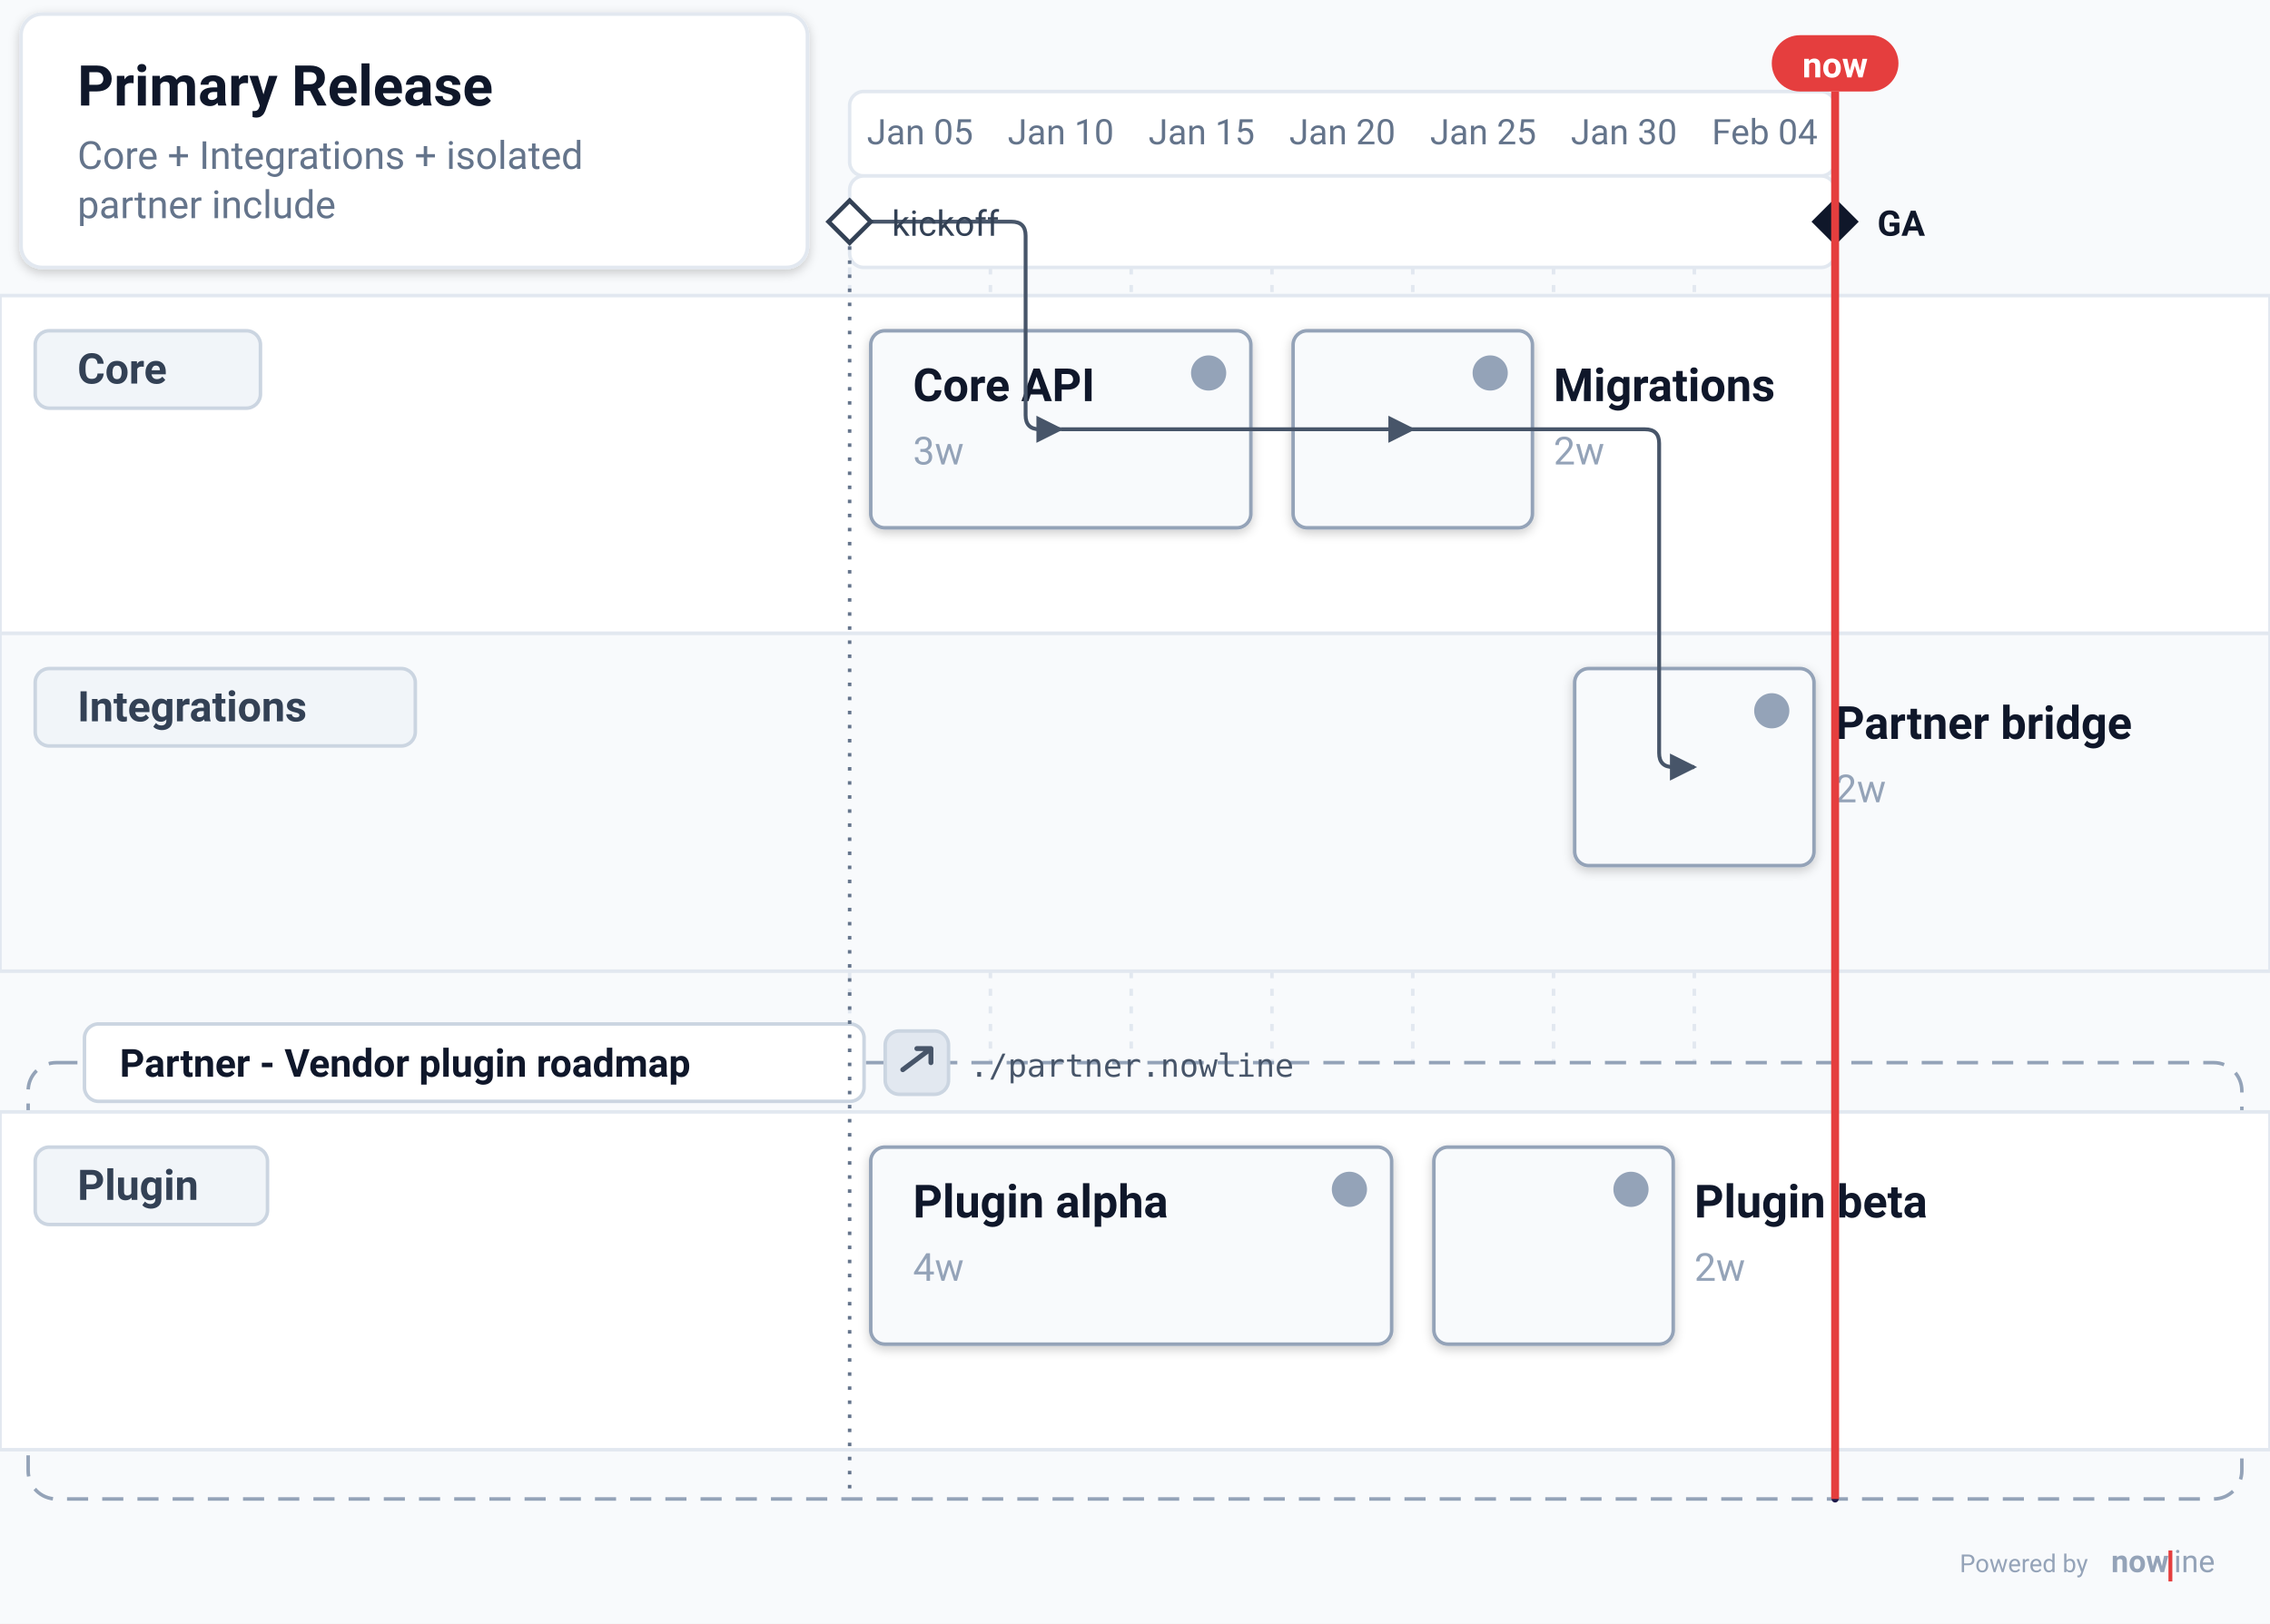
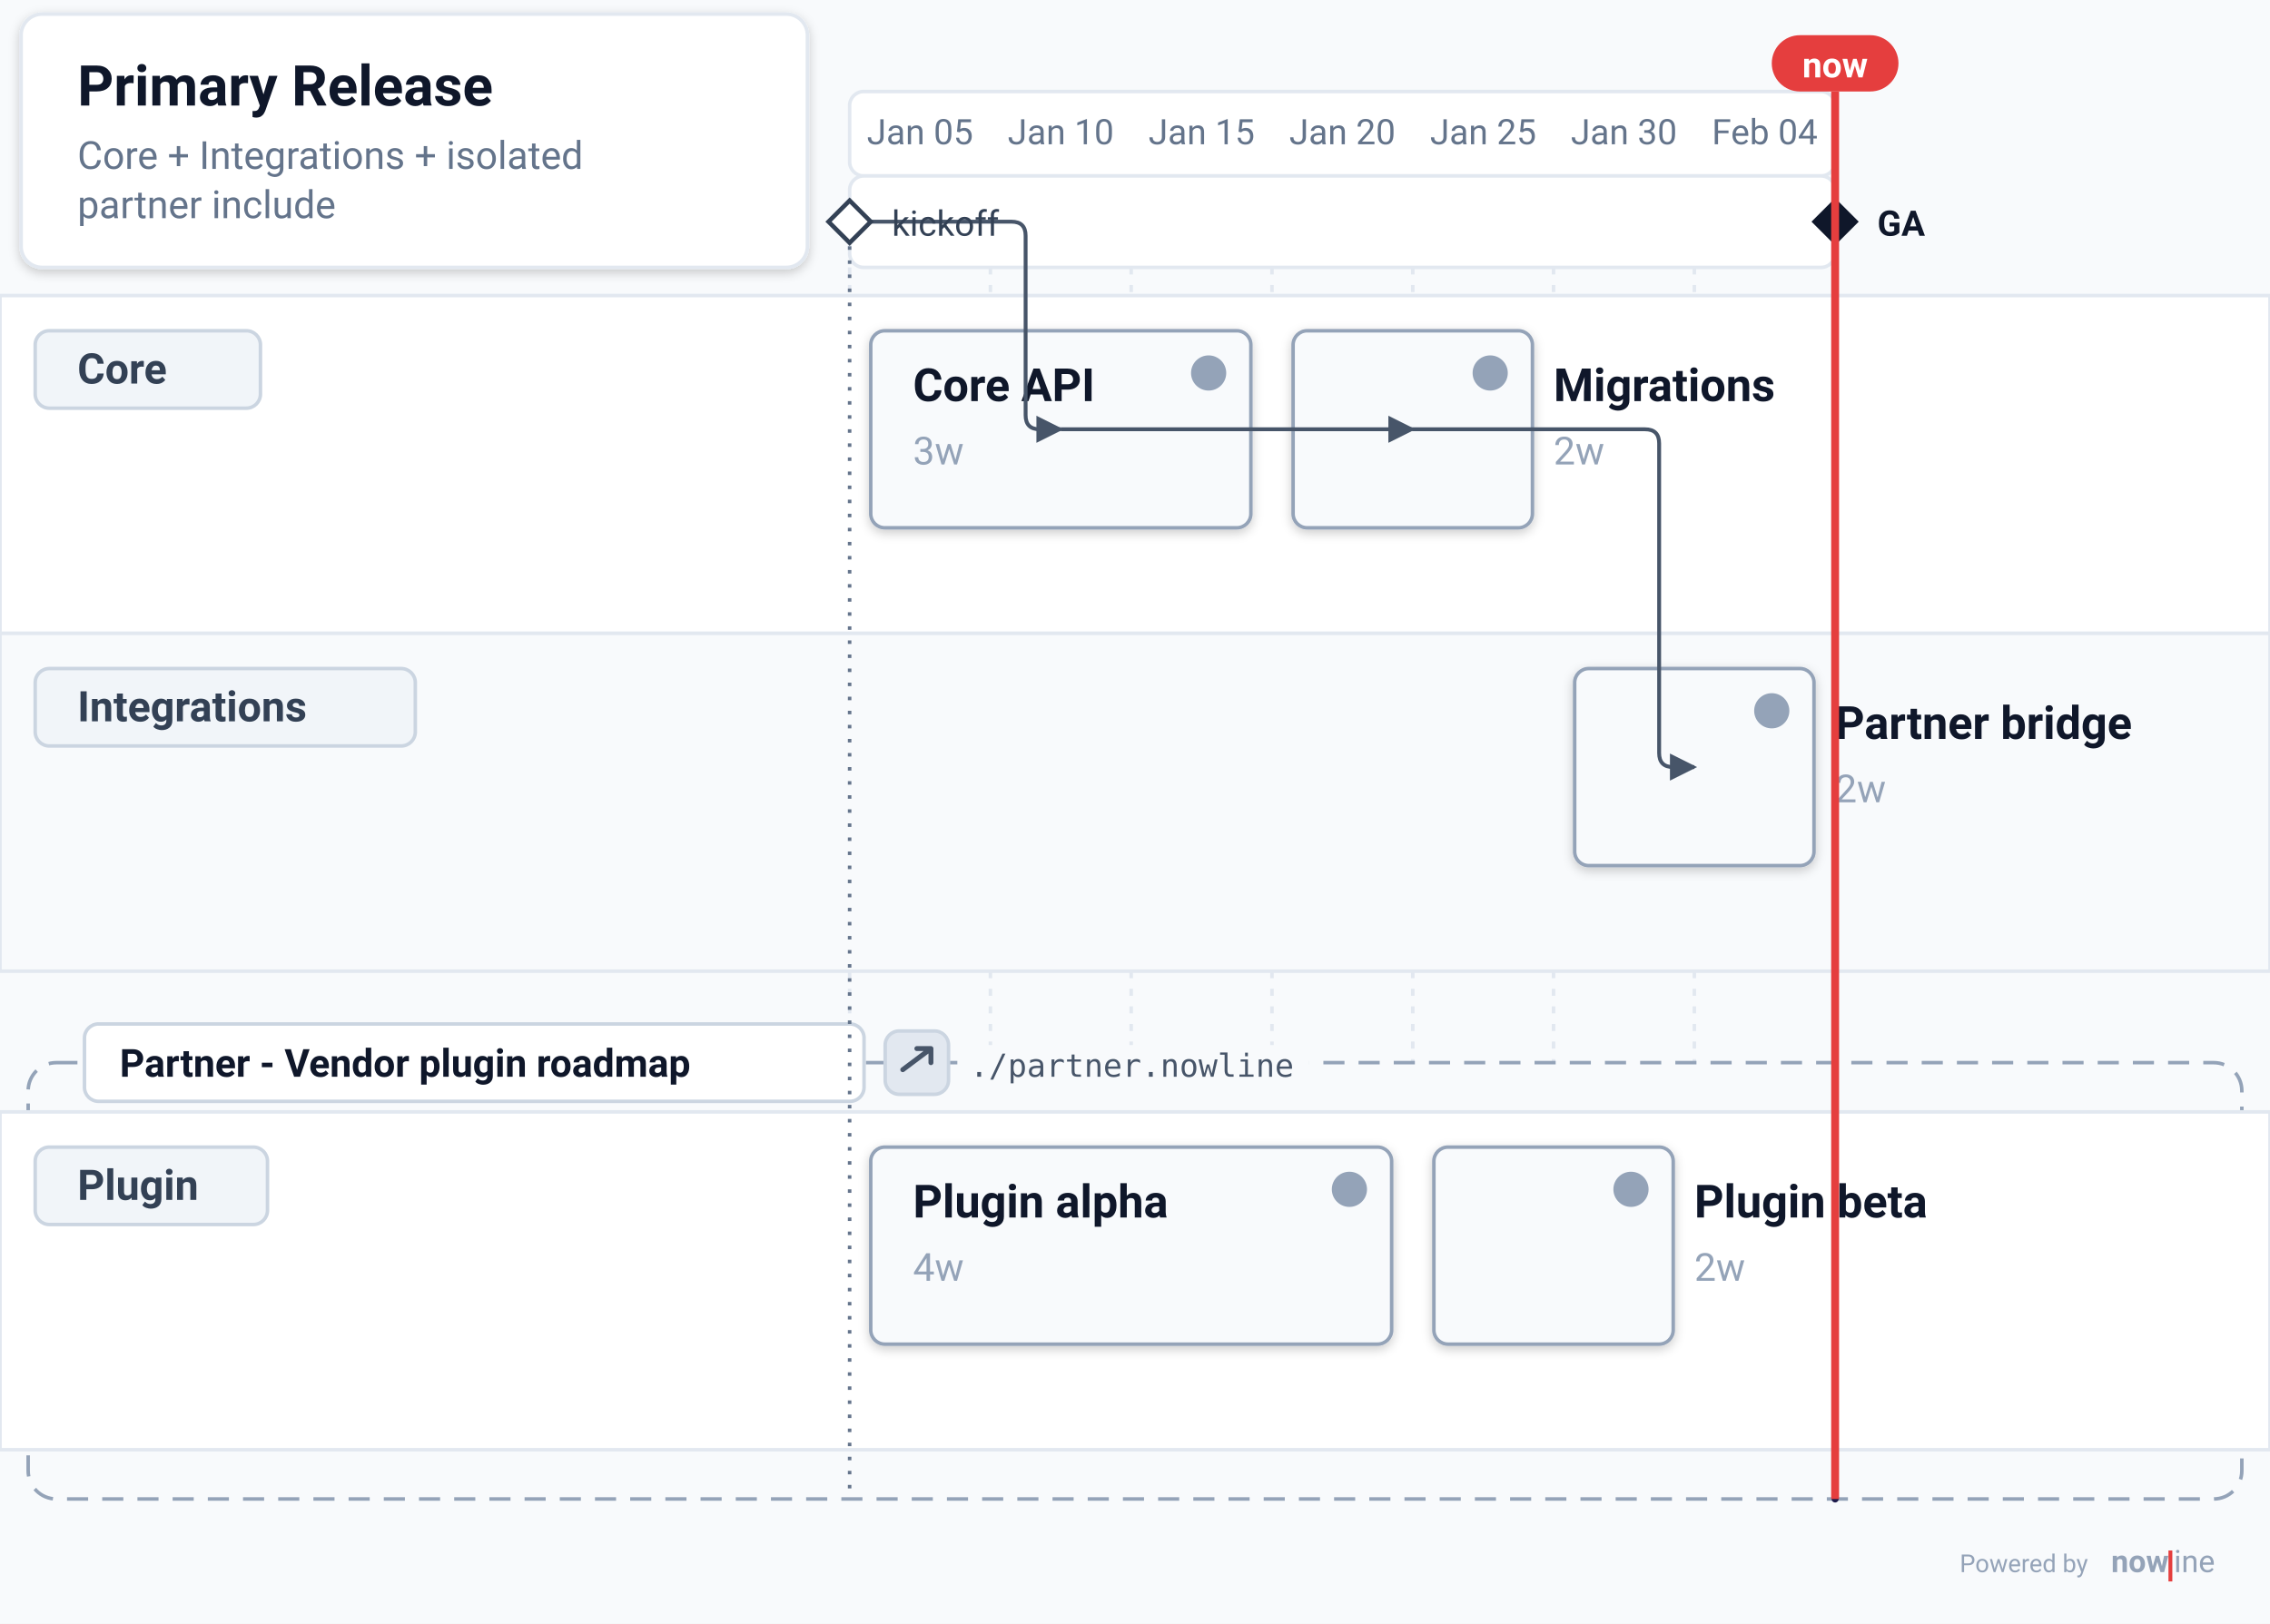
<svg xmlns="http://www.w3.org/2000/svg" data-generator="nowline" data-theme="light" height="461.44" viewBox="0 0 644.96 461.44" width="644.96">
  <defs>
    <filter height="200%" id="nl-0-root-shadow-subtle" width="200%" x="-50%" y="-50%">
      <feGaussianBlur in="SourceAlpha" stdDeviation="1.5" />
      <feOffset dx="0" dy="1" result="offsetblur" />
      <feComponentTransfer>
        <feFuncA type="linear" slope="0.2" />
      </feComponentTransfer>
      <feMerge>
        <feMergeNode />
        <feMergeNode in="SourceGraphic" />
      </feMerge>
    </filter>
    <filter height="200%" id="nl-0-root-shadow-fuzzy" width="200%" x="-50%" y="-50%">
      <feGaussianBlur in="SourceAlpha" stdDeviation="5" />
      <feOffset dx="0" dy="3" result="offsetblur" />
      <feComponentTransfer>
        <feFuncA type="linear" slope="0.3" />
      </feComponentTransfer>
      <feMerge>
        <feMergeNode />
        <feMergeNode in="SourceGraphic" />
      </feMerge>
    </filter>
    <filter height="200%" id="nl-0-root-shadow-hard" width="200%" x="-50%" y="-50%">
      <feGaussianBlur in="SourceAlpha" stdDeviation="0" />
      <feOffset dx="2" dy="2" result="offsetblur" />
      <feComponentTransfer>
        <feFuncA type="linear" slope="0.45" />
      </feComponentTransfer>
      <feMerge>
        <feMergeNode />
        <feMergeNode in="SourceGraphic" />
      </feMerge>
    </filter>
    <marker id="nl-arrow" viewBox="0 0 10 10" refX="9" refY="5" markerWidth="7" markerHeight="7" orient="auto">
      <path d="M 0 0 L 10 5 L 0 10 z" fill="#475569" />
    </marker>
    <marker id="nl-arrow-light" viewBox="0 0 10 10" refX="9" refY="5" markerWidth="7" markerHeight="7" orient="auto">
      <path d="M 0 0 L 10 5 L 0 10 z" fill="#94a3b8" />
    </marker>
    <marker id="nl-arrow-dark" viewBox="0 0 10 10" refX="9" refY="5" markerWidth="7" markerHeight="7" orient="auto">
      <path d="M 0 0 L 10 5 L 0 10 z" fill="#0f172a" />
    </marker>
  </defs>
  <rect fill="#f8fafc" height="461.44" width="644.96" x="0" y="0" />
  <g data-layer="timeline">
    <rect fill="#ffffff" height="24" rx="4" ry="4" stroke="#e2e8f0" stroke-width="1" width="280" x="241.4" y="26" />
    <rect fill="#ffffff" height="26" rx="4" ry="4" stroke="#e2e8f0" stroke-width="1" width="280" x="241.4" y="50" />
    <text fill="#64748b" font-family="system-ui, -apple-system, &quot;Segoe UI&quot;, Roboto, sans-serif" font-size="10" text-anchor="middle" x="261.4" y="41">Jan 05</text>
    <line stroke="#e2e8f0" stroke-dasharray="2 3" stroke-width="1" x1="241.4" x2="241.4" y1="76" y2="426" />
    <text fill="#64748b" font-family="system-ui, -apple-system, &quot;Segoe UI&quot;, Roboto, sans-serif" font-size="10" text-anchor="middle" x="301.4" y="41">Jan 10</text>
    <line stroke="#e2e8f0" stroke-dasharray="2 3" stroke-width="1" x1="281.4" x2="281.4" y1="76" y2="426" />
    <text fill="#64748b" font-family="system-ui, -apple-system, &quot;Segoe UI&quot;, Roboto, sans-serif" font-size="10" text-anchor="middle" x="341.4" y="41">Jan 15</text>
    <line stroke="#e2e8f0" stroke-dasharray="2 3" stroke-width="1" x1="321.4" x2="321.4" y1="76" y2="426" />
    <text fill="#64748b" font-family="system-ui, -apple-system, &quot;Segoe UI&quot;, Roboto, sans-serif" font-size="10" text-anchor="middle" x="381.4" y="41">Jan 20</text>
    <line stroke="#e2e8f0" stroke-dasharray="2 3" stroke-width="1" x1="361.4" x2="361.4" y1="76" y2="426" />
    <text fill="#64748b" font-family="system-ui, -apple-system, &quot;Segoe UI&quot;, Roboto, sans-serif" font-size="10" text-anchor="middle" x="421.4" y="41">Jan 25</text>
    <line stroke="#e2e8f0" stroke-dasharray="2 3" stroke-width="1" x1="401.4" x2="401.4" y1="76" y2="426" />
    <text fill="#64748b" font-family="system-ui, -apple-system, &quot;Segoe UI&quot;, Roboto, sans-serif" font-size="10" text-anchor="middle" x="461.4" y="41">Jan 30</text>
    <line stroke="#e2e8f0" stroke-dasharray="2 3" stroke-width="1" x1="441.4" x2="441.4" y1="76" y2="426" />
    <text fill="#64748b" font-family="system-ui, -apple-system, &quot;Segoe UI&quot;, Roboto, sans-serif" font-size="10" text-anchor="middle" x="501.4" y="41">Feb 04</text>
    <line stroke="#e2e8f0" stroke-dasharray="2 3" stroke-width="1" x1="481.4" x2="481.4" y1="76" y2="426" />
    <line stroke="#e2e8f0" stroke-dasharray="2 3" stroke-width="1" x1="521.4" x2="521.4" y1="76" y2="426" />
  </g>
  <g data-id="core" data-layer="swimlane">
    <rect fill="#ffffff" height="96" stroke="#e2e8f0" stroke-width="1" width="644.96" x="0" y="84" />
    <rect fill="#f1f5f9" height="22" rx="4" ry="4" stroke="#cbd5e1" stroke-width="1" width="64" x="10" y="94" />
    <text fill="#334155" font-family="system-ui, -apple-system, &quot;Segoe UI&quot;, Roboto, sans-serif" font-size="12" font-weight="600" x="22" y="109">Core</text>
    <g data-id="core-api" data-layer="item">
      <rect fill="#f8fafc" filter="url(#nl-0-root-shadow-subtle)" height="56" rx="4" ry="4" stroke="#94a3b8" stroke-width="1" width="108" x="247.4" y="94" />
      <circle cx="343.4" cy="106" fill="#94a3b8" r="5" />
      <text fill="#0f172a" font-family="system-ui, -apple-system, &quot;Segoe UI&quot;, Roboto, sans-serif" font-size="13" font-weight="600" x="259.4" y="114">Core API</text>
      <text fill="#94a3b8" font-family="system-ui, -apple-system, &quot;Segoe UI&quot;, Roboto, sans-serif" font-size="11" x="259.4" y="132">3w</text>
    </g>
    <g data-id="migrations" data-layer="item">
      <rect fill="#f8fafc" filter="url(#nl-0-root-shadow-subtle)" height="56" rx="4" ry="4" stroke="#94a3b8" stroke-width="1" width="68" x="367.4" y="94" />
      <circle cx="423.4" cy="106" fill="#94a3b8" r="5" />
      <text fill="#0f172a" font-family="system-ui, -apple-system, &quot;Segoe UI&quot;, Roboto, sans-serif" font-size="13" font-weight="600" x="441.4" y="114">Migrations</text>
      <text fill="#94a3b8" font-family="system-ui, -apple-system, &quot;Segoe UI&quot;, Roboto, sans-serif" font-size="11" x="441.4" y="132">2w</text>
    </g>
  </g>
  <g data-id="integrations" data-layer="swimlane">
    <rect fill="#f8fafc" height="96" stroke="#e2e8f0" stroke-width="1" width="644.96" x="0" y="180" />
    <rect fill="#f1f5f9" height="22" rx="4" ry="4" stroke="#cbd5e1" stroke-width="1" width="108" x="10" y="190" />
    <text fill="#334155" font-family="system-ui, -apple-system, &quot;Segoe UI&quot;, Roboto, sans-serif" font-size="12" font-weight="600" x="22" y="205">Integrations</text>
    <g data-id="bridge" data-layer="item">
      <rect fill="#f8fafc" filter="url(#nl-0-root-shadow-subtle)" height="56" rx="4" ry="4" stroke="#94a3b8" stroke-width="1" width="68" x="447.4" y="190" />
      <circle cx="503.4" cy="202" fill="#94a3b8" r="5" />
      <text fill="#0f172a" font-family="system-ui, -apple-system, &quot;Segoe UI&quot;, Roboto, sans-serif" font-size="13" font-weight="600" x="521.4" y="210">Partner bridge</text>
      <text fill="#94a3b8" font-family="system-ui, -apple-system, &quot;Segoe UI&quot;, Roboto, sans-serif" font-size="11" x="521.4" y="228">2w</text>
    </g>
  </g>
  <g data-layer="include">
    <rect fill="#f8fafc" height="124" rx="8" ry="8" stroke="#94a3b8" stroke-dasharray="6 4" stroke-width="1" width="628.96" x="8" y="302" />
    <g data-id="plugin" data-layer="swimlane">
      <rect fill="#ffffff" height="96" stroke="#e2e8f0" stroke-width="1" width="644.96" x="0" y="316" />
      <rect fill="#f1f5f9" height="22" rx="4" ry="4" stroke="#cbd5e1" stroke-width="1" width="66" x="10" y="326" />
      <text fill="#334155" font-family="system-ui, -apple-system, &quot;Segoe UI&quot;, Roboto, sans-serif" font-size="12" font-weight="600" x="22" y="341">Plugin</text>
      <g data-id="plugin-alpha" data-layer="item">
        <rect fill="#f8fafc" filter="url(#nl-0-root-shadow-subtle)" height="56" rx="4" ry="4" stroke="#94a3b8" stroke-width="1" width="148" x="247.4" y="326" />
        <circle cx="383.4" cy="338" fill="#94a3b8" r="5" />
        <text fill="#0f172a" font-family="system-ui, -apple-system, &quot;Segoe UI&quot;, Roboto, sans-serif" font-size="13" font-weight="600" x="259.4" y="346">Plugin alpha</text>
        <text fill="#94a3b8" font-family="system-ui, -apple-system, &quot;Segoe UI&quot;, Roboto, sans-serif" font-size="11" x="259.4" y="364">4w</text>
      </g>
      <g data-id="plugin-beta" data-layer="item">
        <rect fill="#f8fafc" filter="url(#nl-0-root-shadow-subtle)" height="56" rx="4" ry="4" stroke="#94a3b8" stroke-width="1" width="68" x="407.4" y="326" />
        <circle cx="463.4" cy="338" fill="#94a3b8" r="5" />
        <text fill="#0f172a" font-family="system-ui, -apple-system, &quot;Segoe UI&quot;, Roboto, sans-serif" font-size="13" font-weight="600" x="481.4" y="346">Plugin beta</text>
        <text fill="#94a3b8" font-family="system-ui, -apple-system, &quot;Segoe UI&quot;, Roboto, sans-serif" font-size="11" x="481.4" y="364">2w</text>
      </g>
    </g>
    <rect fill="#ffffff" height="22" rx="4" ry="4" stroke="#cbd5e1" stroke-width="1" width="221.5" x="24" y="291" />
    <text fill="#0f172a" font-family="system-ui, -apple-system, &quot;Segoe UI&quot;, Roboto, sans-serif" font-size="11" font-weight="600" x="34" y="306">Partner - Vendor plugin roadmap</text>
    <rect fill="#e2e8f0" height="18" rx="4" ry="4" stroke="#cbd5e1" stroke-width="1" width="18" x="251.5" y="293" />
    <path d="M256.5 304 L264.5 298 M260.5 298 L264.5 298 L264.5 302" fill="none" stroke="#475569" stroke-linecap="round" stroke-linejoin="round" stroke-width="1.4" />
+     <rect fill="#f8fafc" height="15" width="99.5" x="272.5" y="297" />
    <text fill="#475569" font-family="ui-monospace, SFMono-Regular, Menlo, Consolas, monospace" font-size="9" x="275.5" y="306">./partner.nowline</text>
  </g>
  <path d="M241.4 63 L287.4 63 Q291.4 63 291.4 67 L291.4 118 Q291.4 122 295.4 122 L301.4 122" fill="none" marker-end="url(#nl-arrow)" stroke="#475569" stroke-linejoin="round" stroke-width="1.1" />
  <path d="M301.4 122 L401.4 122" fill="none" marker-end="url(#nl-arrow)" stroke="#475569" stroke-linejoin="round" stroke-width="1.1" />
  <path d="M401.4 122 L467.4 122 Q471.4 122 471.4 126 L471.4 214 Q471.4 218 475.4 218 L481.4 218" fill="none" marker-end="url(#nl-arrow)" stroke="#475569" stroke-linejoin="round" stroke-width="1.1" />
  <line stroke="#64748b" stroke-dasharray="1 3" stroke-width="1" x1="241.4" x2="241.4" y1="70" y2="426" />
  <line stroke="#1e1b4b" stroke-dasharray="6 4" stroke-linecap="round" stroke-width="2" x1="521.4" x2="521.4" y1="70" y2="426" />
  <g data-id="kickoff" data-layer="anchor">
    <path d="M241.4 57 L247.4 63 L241.4 69 L235.4 63 Z" fill="#ffffff" stroke="#334155" stroke-width="1.25" />
    <text fill="#334155" font-family="system-ui, -apple-system, &quot;Segoe UI&quot;, Roboto, sans-serif" font-size="10" x="253.4" y="67">kickoff</text>
  </g>
  <g data-id="ga" data-layer="milestone">
    <path d="M521.4 57 L527.4 63 L521.4 69 L515.4 63 Z" fill="#0f172a" stroke="#0f172a" stroke-width="1" />
    <text fill="#0f172a" font-family="system-ui, -apple-system, &quot;Segoe UI&quot;, Roboto, sans-serif" font-size="10" font-weight="600" x="533.4" y="67">GA</text>
  </g>
  <g data-layer="nowline">
    <line stroke="#e53e3e" stroke-width="2.25" x1="521.4" x2="521.4" y1="26" y2="426" />
    <rect fill="#e53e3e" height="16" rx="8" ry="8" width="36" x="503.4" y="10" />
    <text fill="#ffffff" font-family="system-ui, -apple-system, &quot;Segoe UI&quot;, Roboto, sans-serif" font-size="10" font-weight="700" text-anchor="middle" x="521.4" y="22">now</text>
  </g>
  <g data-id="nl-0-root-header" data-layer="header">
    <rect fill="#ffffff" filter="url(#nl-0-root-shadow-subtle)" height="72" rx="6" ry="6" stroke="#e2e8f0" stroke-width="1" width="223.4" x="6" y="4" />
    <text fill="#0f172a" font-family="system-ui, -apple-system, &quot;Segoe UI&quot;, Roboto, sans-serif" font-size="16" font-weight="600" x="22" y="30">Primary Release</text>
    <text fill="#64748b" font-family="system-ui, -apple-system, &quot;Segoe UI&quot;, Roboto, sans-serif" font-size="11" x="22" y="48">Core + Integrations + isolated</text>
    <text fill="#64748b" font-family="system-ui, -apple-system, &quot;Segoe UI&quot;, Roboto, sans-serif" font-size="11" x="22" y="62">partner include</text>
  </g>
  <a aria-label="Powered by nowline" href="https://nowline.io" rel="noopener" target="_blank">
    <g data-layer="attribution">
      <g transform="translate(556.8 438) scale(0.22)">
        <text fill="#94a3b8" font-family="system-ui, -apple-system, &quot;Segoe UI&quot;, Roboto, sans-serif" font-size="32" font-weight="400" x="0" y="40">Powered by</text>
        <text fill="#94a3b8" font-family="system-ui, -apple-system, &quot;Segoe UI&quot;, Roboto, sans-serif" font-size="40" font-weight="700" x="195.6" y="40">now</text>
        <rect fill="#e53e3e" height="40" width="5" x="269.6" y="12" />
        <text fill="#94a3b8" font-family="system-ui, -apple-system, &quot;Segoe UI&quot;, Roboto, sans-serif" font-size="40" font-weight="400" x="276.6" y="40">ine</text>
      </g>
    </g>
  </a>
</svg>
